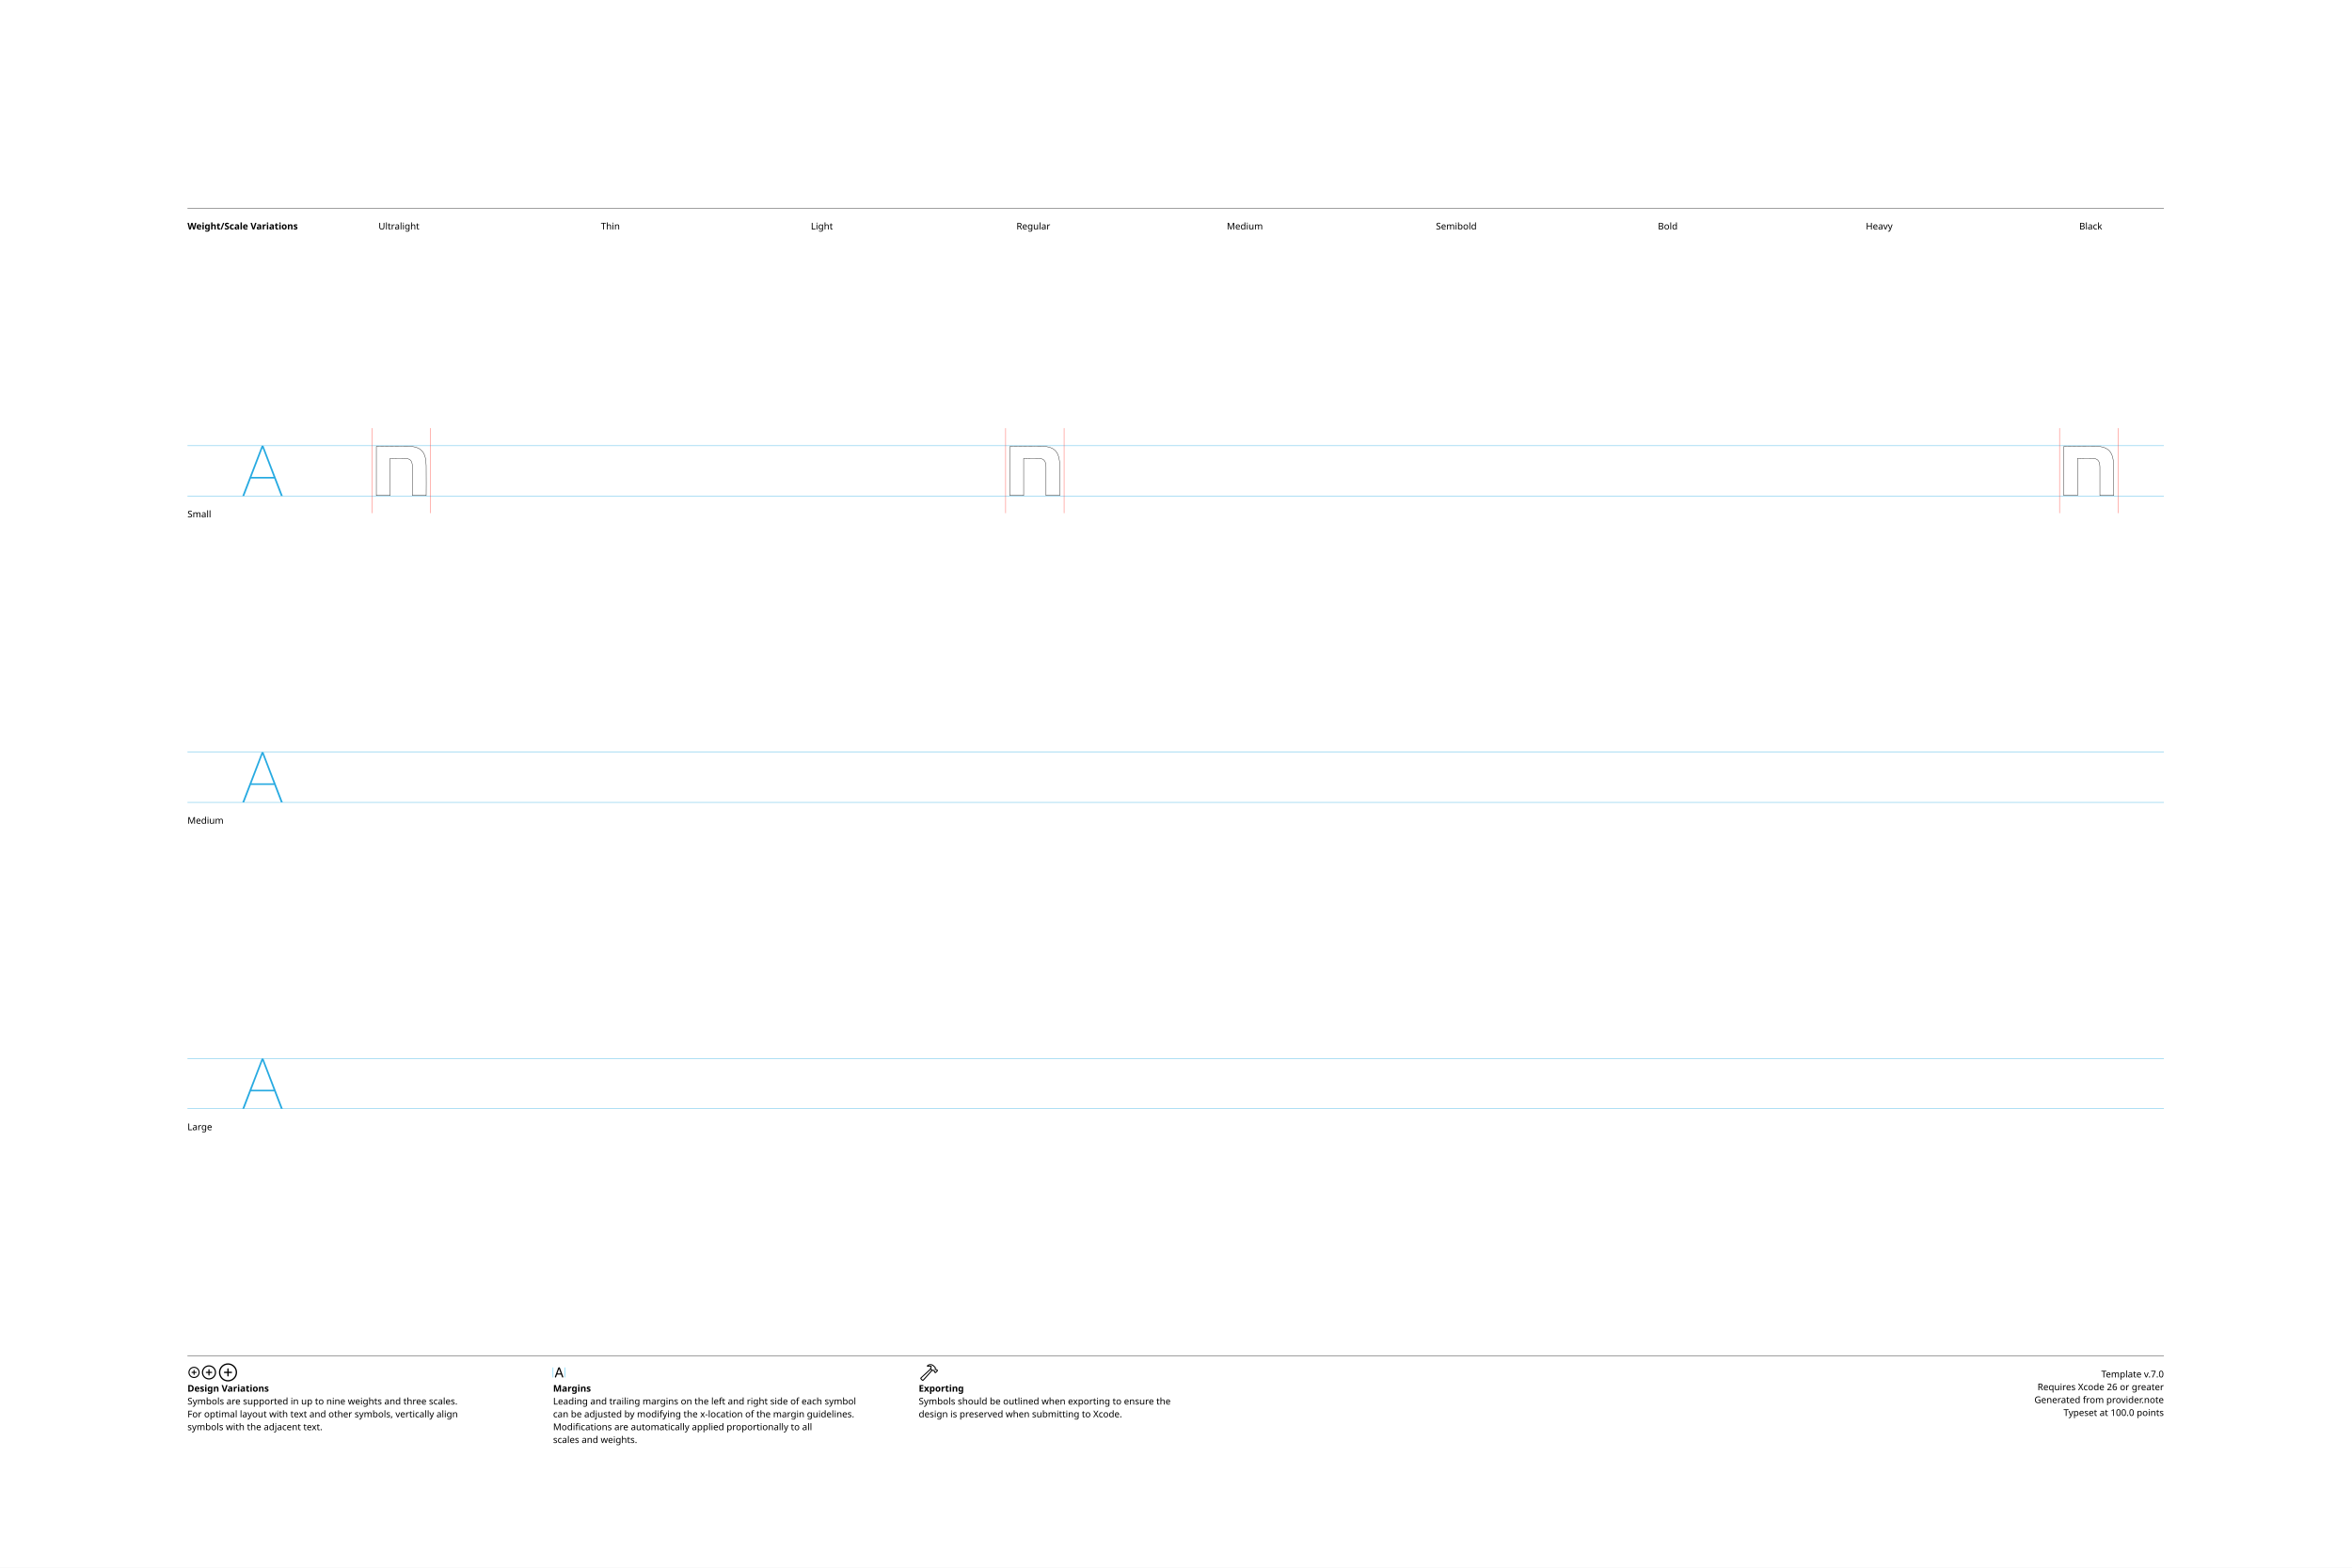
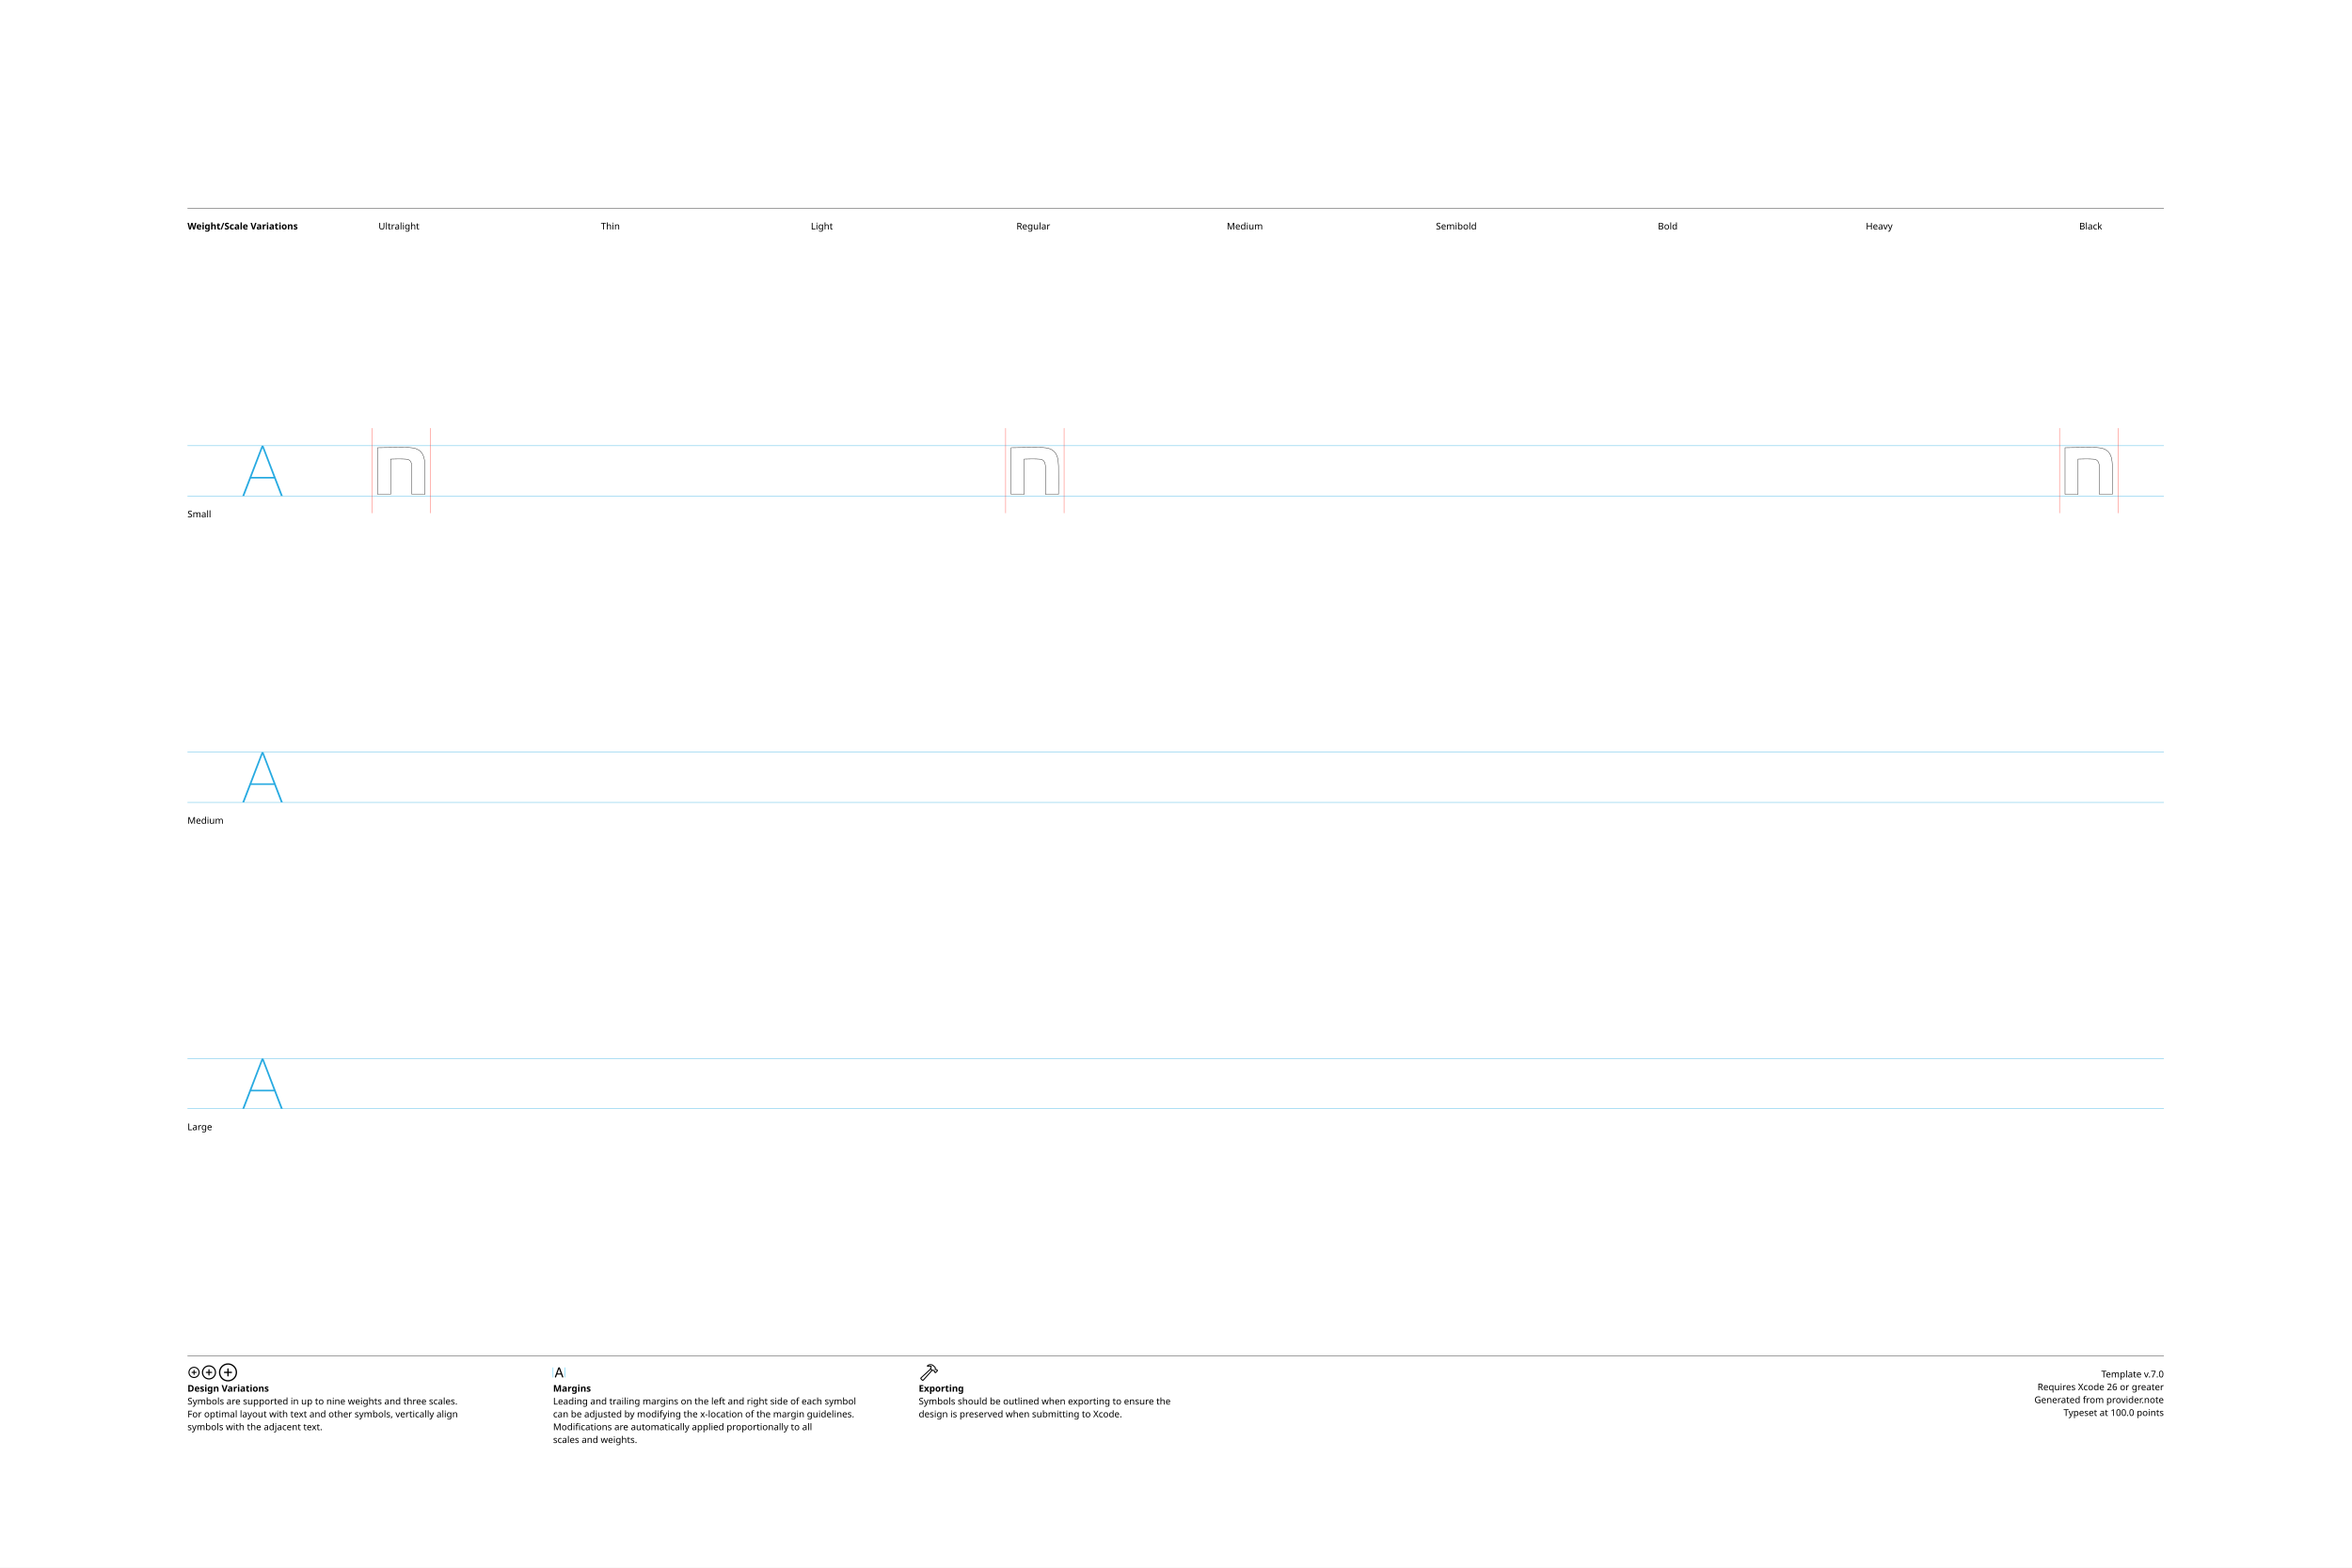
<svg xmlns="http://www.w3.org/2000/svg" version="1.1" viewBox="0 0 3300 2200">
  <style>.defaults {-sfsymbols-variable-value-mode:color;-sfsymbols-draw-reverses-motion-groups:false}

.monochrome-0 {-sfsymbols-motion-group:0}

.multicolor-0:tintColor {-sfsymbols-motion-group:0}

.hierarchical-0:primary {-sfsymbols-motion-group:0}

.SFSymbolsPreviewWireframe {fill:none;opacity:1.0;stroke:black;stroke-width:0.5}
</style>
  <g id="Notes">
    <rect height="2200" id="artboard" style="fill:white;opacity:1" width="3300" x="0" y="0" />
    <line style="fill:none;stroke:black;opacity:1;stroke-width:0.5;" x1="263" x2="3036" y1="292" y2="292" />
    <text style="stroke:none;fill:black;font-family:sans-serif;font-size:13;font-weight:bold;" transform="matrix(1 0 0 1 263 322)">Weight/Scale Variations</text>
    <text style="stroke:none;fill:black;font-family:sans-serif;font-size:13;text-anchor:middle;" transform="matrix(1 0 0 1 559.711 322)">Ultralight</text>
    <text style="stroke:none;fill:black;font-family:sans-serif;font-size:13;text-anchor:middle;" transform="matrix(1 0 0 1 856.422 322)">Thin</text>
    <text style="stroke:none;fill:black;font-family:sans-serif;font-size:13;text-anchor:middle;" transform="matrix(1 0 0 1 1153.13 322)">Light</text>
    <text style="stroke:none;fill:black;font-family:sans-serif;font-size:13;text-anchor:middle;" transform="matrix(1 0 0 1 1449.84 322)">Regular</text>
    <text style="stroke:none;fill:black;font-family:sans-serif;font-size:13;text-anchor:middle;" transform="matrix(1 0 0 1 1746.56 322)">Medium</text>
    <text style="stroke:none;fill:black;font-family:sans-serif;font-size:13;text-anchor:middle;" transform="matrix(1 0 0 1 2043.27 322)">Semibold</text>
    <text style="stroke:none;fill:black;font-family:sans-serif;font-size:13;text-anchor:middle;" transform="matrix(1 0 0 1 2339.98 322)">Bold</text>
    <text style="stroke:none;fill:black;font-family:sans-serif;font-size:13;text-anchor:middle;" transform="matrix(1 0 0 1 2636.69 322)">Heavy</text>
    <text style="stroke:none;fill:black;font-family:sans-serif;font-size:13;text-anchor:middle;" transform="matrix(1 0 0 1 2933.4 322)">Black</text>
    <line style="fill:none;stroke:black;opacity:1;stroke-width:0.5;" x1="263" x2="3036" y1="1903" y2="1903" />
    <g transform="matrix(0.2 0 0 0.2 263 1933)">
      <path d="m46.24 4.15c21.777 0 39.453-17.627 39.453-39.404s-17.676-39.404-39.453-39.404c-21.729 0-39.404 17.627-39.404 39.404s17.676 39.404 39.404 39.404Zm0-7.422c-17.676 0-31.934-14.307-31.934-31.982s14.258-31.982 31.934-31.982 31.982 14.307 31.982 31.982-14.307 31.982-31.982 31.982Zm3.613-17.773v-28.467c0-2.246-1.465-3.76-3.711-3.76-2.148 0-3.613 1.514-3.613 3.76v28.467c0 2.197 1.465 3.711 3.613 3.711 2.246 0 3.711-1.514 3.711-3.711Zm-17.822-10.596h28.418c2.197 0 3.711-1.465 3.711-3.613 0-2.197-1.514-3.711-3.711-3.711h-28.418c-2.246 0-3.76 1.514-3.76 3.711 0 2.148 1.514 3.613 3.76 3.613Z" />
    </g>
    <g transform="matrix(0.2 0 0 0.2 281.506 1933)">
      <path d="m58.545 14.551c27.49 0 49.805-22.314 49.805-49.805s-22.314-49.805-49.805-49.805-49.805 22.314-49.805 49.805 22.314 49.805 49.805 49.805Zm0-8.301c-22.949 0-41.504-18.555-41.504-41.504s18.555-41.504 41.504-41.504 41.504 18.555 41.504 41.504-18.555 41.504-41.504 41.504Zm4.053-23.096v-36.914c0-2.49-1.709-4.199-4.15-4.199-2.393 0-4.053 1.709-4.053 4.199v36.914c0 2.441 1.66 4.15 4.053 4.15 2.441 0 4.15-1.66 4.15-4.15Zm-22.559-14.404h36.963c2.441 0 4.15-1.611 4.15-4.004 0-2.441-1.709-4.15-4.15-4.15h-36.963c-2.49 0-4.15 1.709-4.15 4.15 0 2.393 1.66 4.004 4.15 4.004Z" />
    </g>
    <g transform="matrix(0.2 0 0 0.2 304.924 1933)">
      <path d="m74.853 28.32c35.107 0 63.623-28.467 63.623-63.574s-28.516-63.623-63.623-63.623-63.574 28.516-63.574 63.623 28.467 63.574 63.574 63.574Zm0-9.082c-30.127 0-54.492-24.365-54.492-54.492s24.365-54.492 54.492-54.492 54.492 24.365 54.492 54.492-24.365 54.492-54.492 54.492Zm4.443-30.322v-48.486c0-2.734-1.855-4.639-4.541-4.639-2.588 0-4.443 1.904-4.443 4.639v48.486c0 2.686 1.855 4.59 4.443 4.59 2.686 0 4.541-1.855 4.541-4.59Zm-28.711-19.775h48.486c2.686 0 4.59-1.807 4.59-4.395 0-2.734-1.855-4.59-4.59-4.59h-48.486c-2.734 0-4.59 1.855-4.59 4.59 0 2.588 1.855 4.395 4.59 4.395Z" />
    </g>
    <text style="stroke:none;fill:black;font-family:sans-serif;font-size:13;font-weight:bold;" transform="matrix(1 0 0 1 263 1953)">Design Variations</text>
    <text style="stroke:none;fill:black;font-family:sans-serif;font-size:13;" transform="matrix(1 0 0 1 263 1971)">Symbols are supported in up to nine weights and three scales.</text>
    <text style="stroke:none;fill:black;font-family:sans-serif;font-size:13;" transform="matrix(1 0 0 1 263 1989)">For optimal layout with text and other symbols, vertically align</text>
    <text style="stroke:none;fill:black;font-family:sans-serif;font-size:13;" transform="matrix(1 0 0 1 263 2007)">symbols with the adjacent text.</text>
    <line style="fill:none;stroke:#00AEEF;stroke-width:0.5;opacity:1.0;" x1="776" x2="776" y1="1919" y2="1933" />
    <g transform="matrix(0.2 0 0 0.2 776 1933)">
      <path d="m16.553 0.781c2.588 0 3.857-0.977 4.785-3.711l20.557-57.52h0.244l20.605 57.52c0.928 2.734 2.197 3.711 4.736 3.711 2.588 0 4.248-1.562 4.248-4.004 0-0.83-0.146-1.611-0.537-2.637l-22.9-60.986c-1.123-2.979-3.125-4.492-6.25-4.492-3.027 0-5.078 1.465-6.152 4.443l-22.9 61.084c-0.391 1.025-0.537 1.807-0.537 2.637 0 2.441 1.562 3.955 4.102 3.955Zm10.205-20.947h30.664c2.002 0 3.662-1.66 3.662-3.662 0-2.051-1.66-3.662-3.662-3.662h-30.664c-2.002 0-3.662 1.611-3.662 3.662 0 2.002 1.66 3.662 3.662 3.662Z" />
    </g>
    <line style="fill:none;stroke:#00AEEF;stroke-width:0.5;opacity:1.0;" x1="792.836" x2="792.836" y1="1919" y2="1933" />
    <text style="stroke:none;fill:black;font-family:sans-serif;font-size:13;font-weight:bold;" transform="matrix(1 0 0 1 776 1953)">Margins</text>
    <text style="stroke:none;fill:black;font-family:sans-serif;font-size:13;" transform="matrix(1 0 0 1 776 1971)">Leading and trailing margins on the left and right side of each symbol</text>
    <text style="stroke:none;fill:black;font-family:sans-serif;font-size:13;" transform="matrix(1 0 0 1 776 1989)">can be adjusted by modifying the x-location of the margin guidelines.</text>
    <text style="stroke:none;fill:black;font-family:sans-serif;font-size:13;" transform="matrix(1 0 0 1 776 2007)">Modifications are automatically applied proportionally to all</text>
    <text style="stroke:none;fill:black;font-family:sans-serif;font-size:13;" transform="matrix(1 0 0 1 776 2025)">scales and weights.</text>
    <g transform="matrix(0.2 0 0 0.2 1289 1933)">
      <path d="m14.209 13.135 7.861 7.861c4.297 4.395 9.326 4.102 13.867-1.025l60.693-68.213-4.883-4.883-60.254 67.676c-1.807 1.953-3.467 2.441-5.811 0.098l-5.176-5.127c-2.295-2.295-1.807-3.955 0.195-5.811l67.481-62.158-4.883-4.834-68.066 62.598c-4.98 4.59-5.322 9.473-1.025 13.818Zm44.873-97.461c-2.051 2.002-2.246 4.883-1.074 6.787 1.123 1.807 3.467 3.027 6.592 2.246 5.859-1.66 12.598-2.393 18.896 0.928l-2.686 7.129c-1.611 4.004-0.732 6.885 1.709 9.424l10.254 10.303c2.344 2.393 4.541 2.441 7.08 1.953l4.443-0.732 2.588 2.539-0.195 2.246c-0.098 2.295 0.537 4.297 2.783 6.494l3.369 3.32c2.295 2.295 5.518 2.49 7.812 0.195l12.988-13.037c2.295-2.344 2.148-5.371-0.195-7.666l-3.418-3.418c-2.197-2.197-4.053-3.027-6.348-2.881l-2.344 0.244-2.441-2.441 1.025-4.688c0.635-2.734-0.244-4.98-2.881-7.617l-11.279-11.182c-12.94-12.842-35.596-11.035-46.68-0.146Zm7.08 2.051c8.789-6.396 25.977-5.664 33.691 1.953l12.305 12.207c1.025 1.025 1.221 1.807 0.928 3.32l-1.465 6.641 6.738 6.689 4.395-0.244c1.123-0.049 1.514 0.049 2.344 0.879l2.539 2.49-10.84 10.84-2.49-2.49c-0.83-0.879-0.977-1.221-0.928-2.393l0.293-4.346-6.689-6.738-6.836 1.172c-1.416 0.293-2.051 0.195-3.174-0.879l-8.936-8.887c-1.074-1.025-1.172-1.709-0.488-3.369l4.59-11.475c-6.104-6.348-17.041-7.52-25.586-4.59-0.684 0.244-0.928-0.391-0.391-0.781Z" />
    </g>
    <text style="stroke:none;fill:black;font-family:sans-serif;font-size:13;font-weight:bold;" transform="matrix(1 0 0 1 1289 1953)">Exporting</text>
    <text style="stroke:none;fill:black;font-family:sans-serif;font-size:13;" transform="matrix(1 0 0 1 1289 1971)">Symbols should be outlined when exporting to ensure the</text>
    <text style="stroke:none;fill:black;font-family:sans-serif;font-size:13;" transform="matrix(1 0 0 1 1289 1989)">design is preserved when submitting to Xcode.</text>
    <text id="template-version" style="stroke:none;fill:black;font-family:sans-serif;font-size:13;text-anchor:end;" transform="matrix(1 0 0 1 3036 1933)">Template v.7.0</text>
    <text style="stroke:none;fill:black;font-family:sans-serif;font-size:13;text-anchor:end;" transform="matrix(1 0 0 1 3036 1951)">Requires Xcode 26 or greater</text>
    <text id="descriptive-name" style="stroke:none;fill:black;font-family:sans-serif;font-size:13;text-anchor:end;" transform="matrix(1 0 0 1 3036 1969)">Generated from provider.note</text>
    <text style="stroke:none;fill:black;font-family:sans-serif;font-size:13;text-anchor:end;" transform="matrix(1 0 0 1 3036 1987)">Typeset at 100.0 points</text>
    <text style="stroke:none;fill:black;font-family:sans-serif;font-size:13;" transform="matrix(1 0 0 1 263 726)">Small</text>
    <text style="stroke:none;fill:black;font-family:sans-serif;font-size:13;" transform="matrix(1 0 0 1 263 1156)">Medium</text>
    <text style="stroke:none;fill:black;font-family:sans-serif;font-size:13;" transform="matrix(1 0 0 1 263 1586)">Large</text>
  </g>
  <g id="Guides">
    <g id="H-reference" style="fill:#27AAE1;stroke:none;" transform="matrix(1 0 0 1 339 696)">
      <path d="M0.994 0L3.638 0L29.328-67.132L30.03-67.132L30.03-70.459L28.123-70.459ZM11.688-24.48L46.981-24.48L46.231-26.729L12.438-26.729ZM55.12 0L57.764 0L30.638-70.459L29.433-70.459L29.433-67.132Z" />
    </g>
    <line id="Baseline-S" style="fill:none;stroke:#27AAE1;opacity:1;stroke-width:0.5;" x1="263" x2="3036" y1="696" y2="696" />
    <line id="Capline-S" style="fill:none;stroke:#27AAE1;opacity:1;stroke-width:0.5;" x1="263" x2="3036" y1="625.541" y2="625.541" />
    <g id="H-reference" style="fill:#27AAE1;stroke:none;" transform="matrix(1 0 0 1 339 1126)">
      <path d="M0.994 0L3.638 0L29.328-67.132L30.03-67.132L30.03-70.459L28.123-70.459ZM11.688-24.48L46.981-24.48L46.231-26.729L12.438-26.729ZM55.12 0L57.764 0L30.638-70.459L29.433-70.459L29.433-67.132Z" />
    </g>
    <line id="Baseline-M" style="fill:none;stroke:#27AAE1;opacity:1;stroke-width:0.5;" x1="263" x2="3036" y1="1126" y2="1126" />
    <line id="Capline-M" style="fill:none;stroke:#27AAE1;opacity:1;stroke-width:0.5;" x1="263" x2="3036" y1="1055.54" y2="1055.54" />
    <g id="H-reference" style="fill:#27AAE1;stroke:none;" transform="matrix(1 0 0 1 339 1556)">
      <path d="M0.994 0L3.638 0L29.328-67.132L30.03-67.132L30.03-70.459L28.123-70.459ZM11.688-24.48L46.981-24.48L46.231-26.729L12.438-26.729ZM55.12 0L57.764 0L30.638-70.459L29.433-70.459L29.433-67.132Z" />
    </g>
    <line id="Baseline-L" style="fill:none;stroke:#27AAE1;opacity:1;stroke-width:0.5;" x1="263" x2="3036" y1="1556" y2="1556" />
    <line id="Capline-L" style="fill:none;stroke:#27AAE1;opacity:1;stroke-width:0.5;" x1="263" x2="3036" y1="1485.54" y2="1485.54" />
    <line id="left-margin-Ultralight-S" style="fill:none;stroke:#FF3B30;stroke-width:0.5;opacity:1.0;" x1="522.047" x2="522.047" y1="600.785" y2="720.121" />
    <line id="right-margin-Ultralight-S" style="fill:none;stroke:#FF3B30;stroke-width:0.5;opacity:1.0;" x1="604.047" x2="604.047" y1="600.785" y2="720.121" />
    <line id="left-margin-Regular-S" style="fill:none;stroke:#FF3B30;stroke-width:0.5;opacity:1.0;" x1="1410.980" x2="1410.980" y1="600.785" y2="720.121" />
    <line id="right-margin-Regular-S" style="fill:none;stroke:#FF3B30;stroke-width:0.5;opacity:1.0;" x1="1492.980" x2="1492.980" y1="600.785" y2="720.121" />
    <line id="left-margin-Black-S" style="fill:none;stroke:#FF3B30;stroke-width:0.5;opacity:1.0;" x1="2889.630" x2="2889.630" y1="600.785" y2="720.121" />
    <line id="right-margin-Black-S" style="fill:none;stroke:#FF3B30;stroke-width:0.5;opacity:1.0;" x1="2971.630" x2="2971.630" y1="600.785" y2="720.121" />
  </g>
  <g id="Symbols">
    <g id="Ultralight-S" transform="matrix(1 0 0 1 522.047 696)">
-       <path class="monochrome-0 multicolor-0:tintColor hierarchical-0:primary SFSymbolsPreviewWireframe" d="M 6 -69.416 c 13.484 0 31.946 -0.685 45.203 -0.341 17.789 0.455 24.471 8.205 24.698 27.341 0.225 10.821 0 41.81 0 41.81 h -19.244 c 0 -27.113 0.117 -31.587 0 -40.13 -0.228 -7.519 -2.374 -11.104 -8.152 -11.786 -6.116 -0.685 -23.26 -0.117 -23.26 -0.117 v 52.033 H 6 Z" />
+       <path class="monochrome-0 multicolor-0:tintColor hierarchical-0:primary SFSymbolsPreviewWireframe" d="M 7.75 -67.707 c 12.81 0 30.349 -0.651 42.942 -0.324 16.899 0.432 23.247 7.794 23.463 25.974 0.213 10.28 0 39.72 0 39.72 h -18.282 c 0 -25.758 0.111 -30.008 0 -38.124 -0.216 -7.143 -2.256 -10.549 -7.745 -11.197 -5.81 -0.651 -22.097 -0.111 -22.097 -0.111 v 49.432 H 7.75 Z" />
    </g>
    <g id="Regular-S" transform="matrix(1 0 0 1 1410.98 696)">
-       <path class="monochrome-0 multicolor-0:tintColor hierarchical-0:primary SFSymbolsPreviewWireframe" d="M 6 -69.416 c 13.484 0 31.946 -0.685 45.203 -0.341 17.789 0.455 24.471 8.205 24.698 27.341 0.225 10.821 0 41.81 0 41.81 h -19.244 c 0 -27.113 0.117 -31.587 0 -40.13 -0.228 -7.519 -2.374 -11.104 -8.152 -11.786 -6.116 -0.685 -23.26 -0.117 -23.26 -0.117 v 52.033 H 6 Z" />
+       <path class="monochrome-0 multicolor-0:tintColor hierarchical-0:primary SFSymbolsPreviewWireframe" d="M 7.75 -67.707 c 12.81 0 30.349 -0.651 42.942 -0.324 16.899 0.432 23.247 7.794 23.463 25.974 0.213 10.28 0 39.72 0 39.72 h -18.282 c 0 -25.758 0.111 -30.008 0 -38.124 -0.216 -7.143 -2.256 -10.549 -7.745 -11.197 -5.81 -0.651 -22.097 -0.111 -22.097 -0.111 v 49.432 H 7.75 Z" />
    </g>
    <g id="Black-S" transform="matrix(1 0 0 1 2889.63 696)">
-       <path class="monochrome-0 multicolor-0:tintColor hierarchical-0:primary SFSymbolsPreviewWireframe" d="M 6 -69.416 c 13.484 0 31.946 -0.685 45.203 -0.341 17.789 0.455 24.471 8.205 24.698 27.341 0.225 10.821 0 41.81 0 41.81 h -19.244 c 0 -27.113 0.117 -31.587 0 -40.13 -0.228 -7.519 -2.374 -11.104 -8.152 -11.786 -6.116 -0.685 -23.26 -0.117 -23.26 -0.117 v 52.033 H 6 Z" />
+       <path class="monochrome-0 multicolor-0:tintColor hierarchical-0:primary SFSymbolsPreviewWireframe" d="M 7.75 -67.707 c 12.81 0 30.349 -0.651 42.942 -0.324 16.899 0.432 23.247 7.794 23.463 25.974 0.213 10.28 0 39.72 0 39.72 h -18.282 c 0 -25.758 0.111 -30.008 0 -38.124 -0.216 -7.143 -2.256 -10.549 -7.745 -11.197 -5.81 -0.651 -22.097 -0.111 -22.097 -0.111 v 49.432 H 7.75 Z" />
    </g>
  </g>
</svg>
